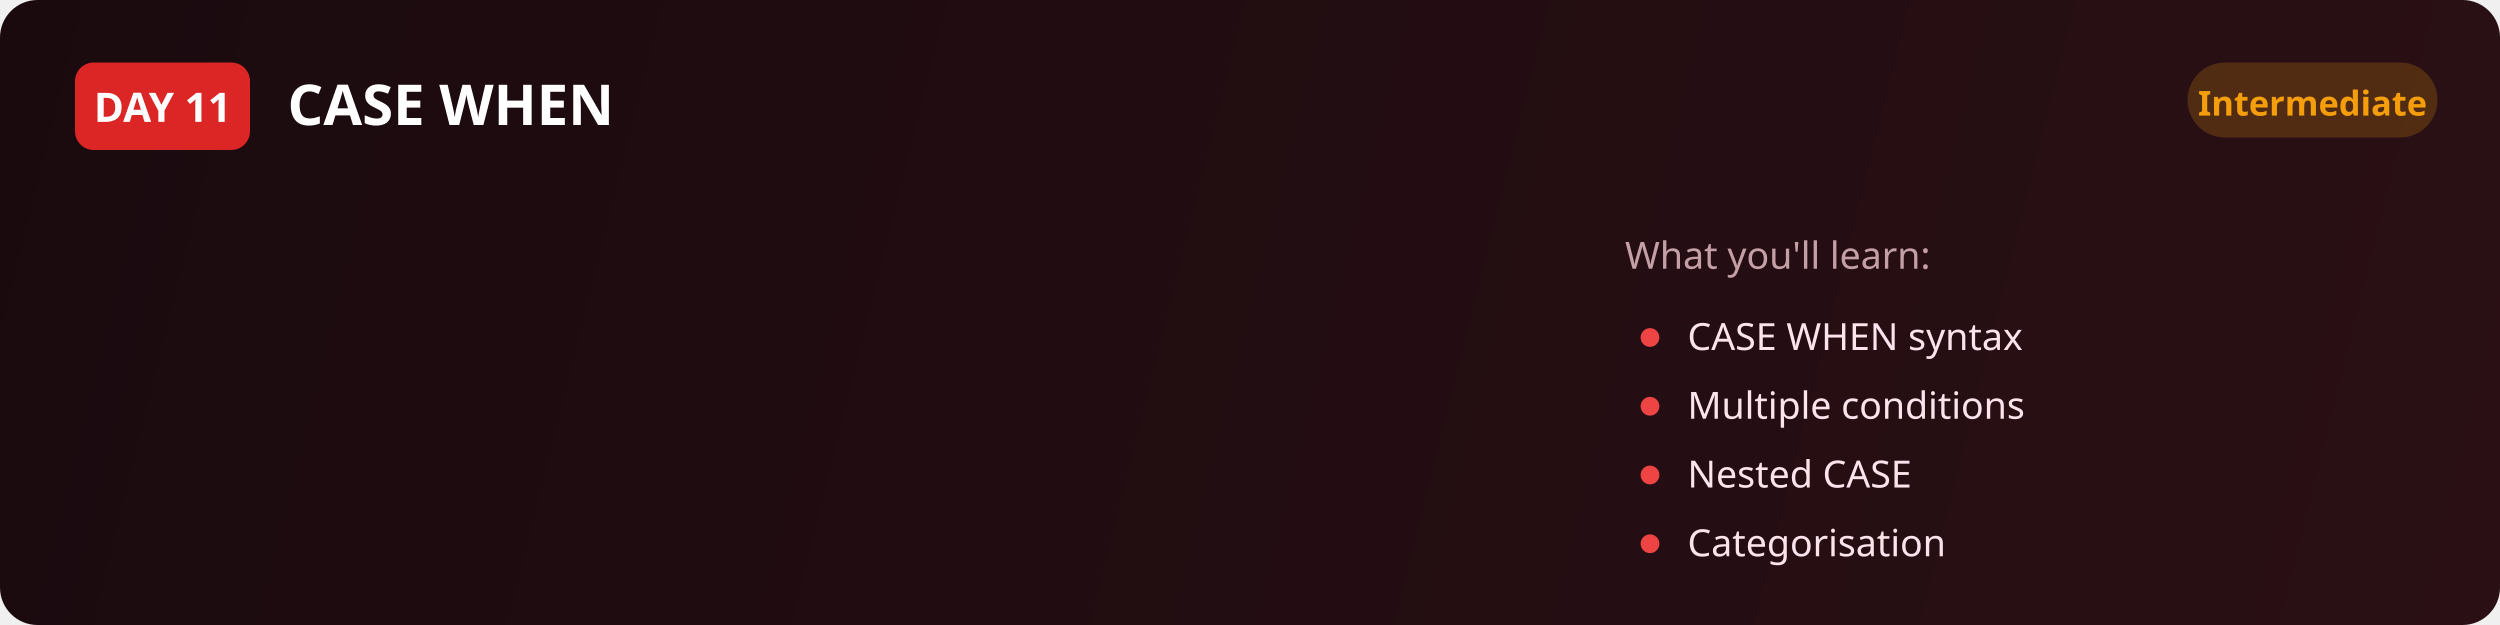
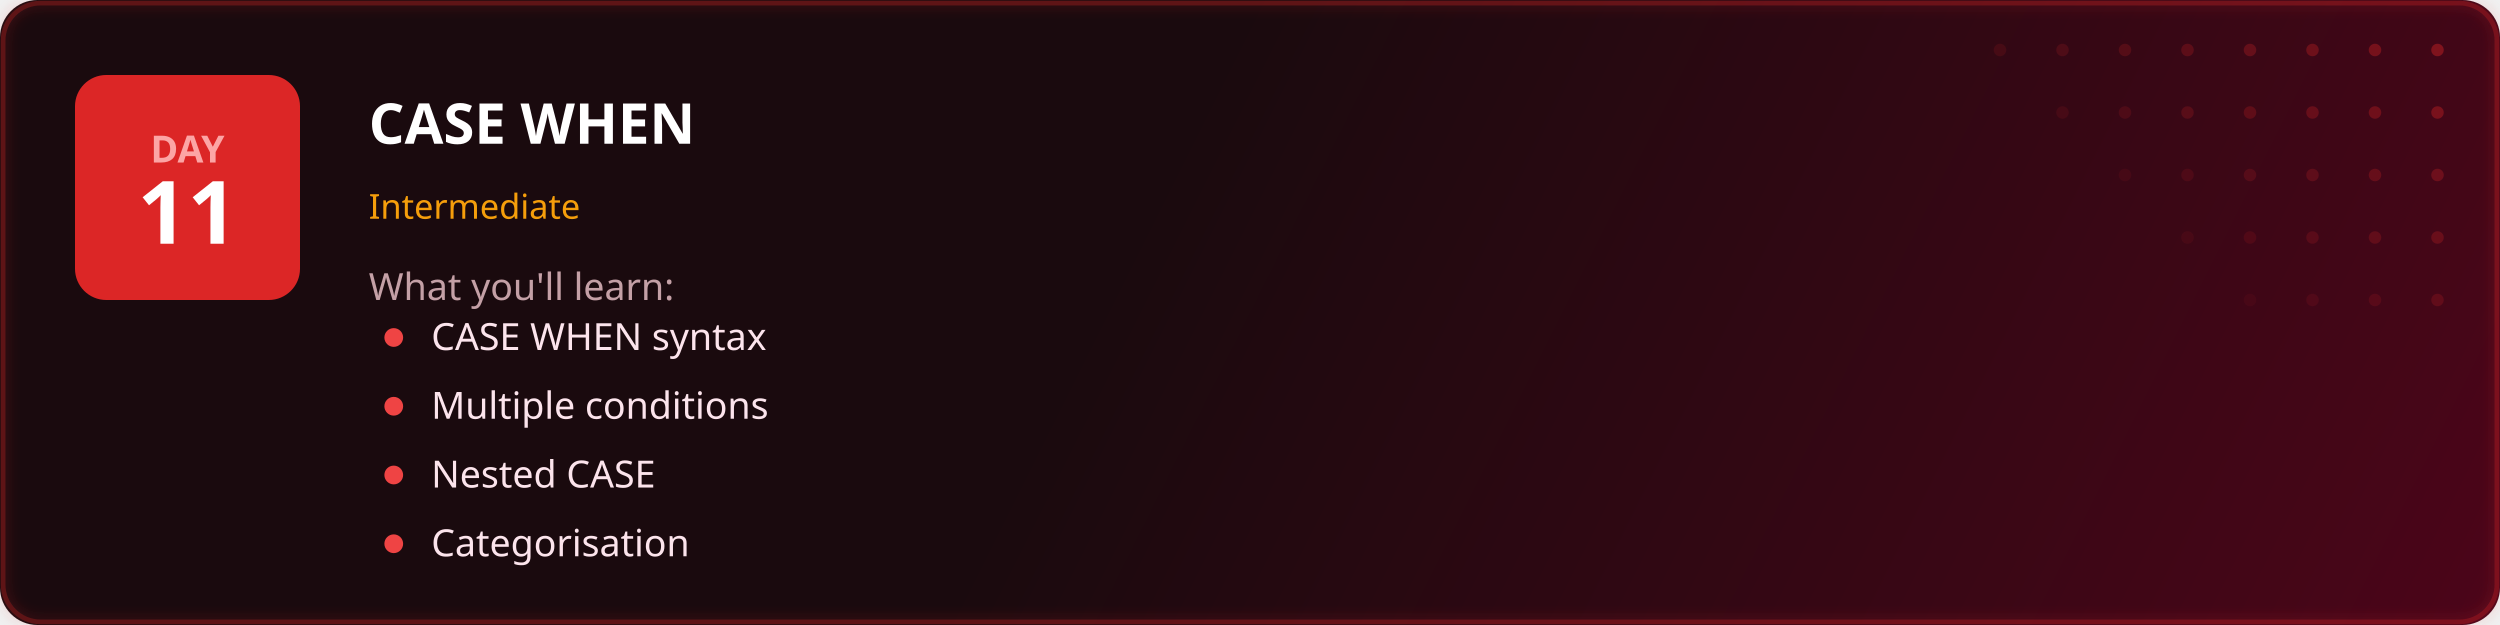
<svg xmlns="http://www.w3.org/2000/svg" viewBox="0 0 800 200" fill="none">
  <defs>
-     <linearGradient id="bg" x1="0" y1="0" x2="800" y2="200" gradientUnits="userSpaceOnUse">
+     <linearGradient id="fbg" x1="400" y1="0" x2="800" y2="200" gradientUnits="userSpaceOnUse">
      <stop offset="0%" stop-color="#1a0a0e" />
-       <stop offset="100%" stop-color="#2a1015" />
+       <stop offset="100%" stop-color="#4c0519" />
    </linearGradient>
+     <filter id="glow">
+       <feGaussianBlur stdDeviation="2" result="blur" />
+       <feMerge>
+         <feMergeNode in="blur" />
+         <feMergeNode in="SourceGraphic" />
+       </feMerge>
+     </filter>
  </defs>
-   <rect width="800" height="200" rx="12" fill="url(#bg)" />
-   <rect x="24" y="20" width="56" height="28" rx="6" fill="#dc2626" />
-   <text x="52" y="39" font-family="Segoe UI, system-ui, sans-serif" font-size="13" font-weight="700" fill="#ffffff" text-anchor="middle">DAY 11</text>
-   <text x="92" y="40" font-family="Segoe UI, system-ui, sans-serif" font-size="18" font-weight="700" fill="#ffffff">CASE WHEN</text>
-   <text x="520" y="86" font-family="Segoe UI, system-ui, sans-serif" font-size="12" fill="#c4a0a6">What you'll learn:</text>
-   <circle cx="528" cy="108" r="3" fill="#ef4444" />
-   <text x="540" y="112" font-family="Segoe UI, system-ui, sans-serif" font-size="12" fill="#fce4ec">CASE WHEN syntax</text>
-   <circle cx="528" cy="130" r="3" fill="#ef4444" />
-   <text x="540" y="134" font-family="Segoe UI, system-ui, sans-serif" font-size="12" fill="#fce4ec">Multiple conditions</text>
-   <circle cx="528" cy="152" r="3" fill="#ef4444" />
-   <text x="540" y="156" font-family="Segoe UI, system-ui, sans-serif" font-size="12" fill="#fce4ec">Nested CASE</text>
-   <circle cx="528" cy="174" r="3" fill="#ef4444" />
-   <text x="540" y="178" font-family="Segoe UI, system-ui, sans-serif" font-size="12" fill="#fce4ec">Categorisation</text>
-   <rect x="700" y="20" width="80" height="24" rx="12" fill="#f59e0b" opacity="0.2" />
-   <text x="740" y="37" font-family="Segoe UI, system-ui, sans-serif" font-size="11" font-weight="600" fill="#f59e0b" text-anchor="middle">Intermediate</text>
+   <rect width="800" height="200" rx="12" fill="url(#fbg)" />
+   <rect x="1" y="1" width="798" height="198" rx="12" fill="none" stroke="#dc2626" stroke-width="1.5" opacity="0.35" filter="url(#glow)" />
+   <circle cx="640" cy="16" r="2" fill="#dc2626" opacity="0.12" />
+   <circle cx="660" cy="16" r="2" fill="#dc2626" opacity="0.15" />
+   <circle cx="680" cy="16" r="2" fill="#dc2626" opacity="0.18" />
+   <circle cx="700" cy="16" r="2" fill="#dc2626" opacity="0.22" />
+   <circle cx="720" cy="16" r="2" fill="#dc2626" opacity="0.26" />
+   <circle cx="740" cy="16" r="2" fill="#dc2626" opacity="0.3" />
+   <circle cx="760" cy="16" r="2" fill="#dc2626" opacity="0.35" />
+   <circle cx="780" cy="16" r="2" fill="#dc2626" opacity="0.4" />
+   <circle cx="660" cy="36" r="2" fill="#dc2626" opacity="0.1" />
+   <circle cx="680" cy="36" r="2" fill="#dc2626" opacity="0.14" />
+   <circle cx="700" cy="36" r="2" fill="#dc2626" opacity="0.18" />
+   <circle cx="720" cy="36" r="2" fill="#dc2626" opacity="0.22" />
+   <circle cx="740" cy="36" r="2" fill="#dc2626" opacity="0.26" />
+   <circle cx="760" cy="36" r="2" fill="#dc2626" opacity="0.3" />
+   <circle cx="780" cy="36" r="2" fill="#dc2626" opacity="0.35" />
+   <circle cx="680" cy="56" r="2" fill="#dc2626" opacity="0.08" />
+   <circle cx="700" cy="56" r="2" fill="#dc2626" opacity="0.12" />
+   <circle cx="720" cy="56" r="2" fill="#dc2626" opacity="0.16" />
+   <circle cx="740" cy="56" r="2" fill="#dc2626" opacity="0.2" />
+   <circle cx="760" cy="56" r="2" fill="#dc2626" opacity="0.24" />
+   <circle cx="780" cy="56" r="2" fill="#dc2626" opacity="0.28" />
+   <circle cx="700" cy="76" r="2" fill="#dc2626" opacity="0.08" />
+   <circle cx="720" cy="76" r="2" fill="#dc2626" opacity="0.12" />
+   <circle cx="740" cy="76" r="2" fill="#dc2626" opacity="0.16" />
+   <circle cx="760" cy="76" r="2" fill="#dc2626" opacity="0.2" />
+   <circle cx="780" cy="76" r="2" fill="#dc2626" opacity="0.24" />
+   <circle cx="720" cy="96" r="2" fill="#dc2626" opacity="0.06" />
+   <circle cx="740" cy="96" r="2" fill="#dc2626" opacity="0.1" />
+   <circle cx="760" cy="96" r="2" fill="#dc2626" opacity="0.14" />
+   <circle cx="780" cy="96" r="2" fill="#dc2626" opacity="0.18" />
+   <rect x="24" y="24" width="72" height="72" rx="10" fill="#dc2626" />
+   <text x="60" y="52" font-family="Segoe UI, system-ui, sans-serif" font-size="12" font-weight="600" fill="#fca5a5" text-anchor="middle">DAY</text>
+   <text x="60" y="78" font-family="Segoe UI, system-ui, sans-serif" font-size="28" font-weight="800" fill="#ffffff" text-anchor="middle">11</text>
+   <text x="118" y="46" font-family="Segoe UI, system-ui, sans-serif" font-size="18" font-weight="700" fill="#ffffff">CASE WHEN</text>
+   <text x="118" y="70" font-family="Segoe UI, system-ui, sans-serif" font-size="11" fill="#f59e0b">Intermediate</text>
+   <text x="118" y="96" font-family="Segoe UI, system-ui, sans-serif" font-size="12" fill="#c4a0a6">What you'll learn:</text>
+   <circle cx="126" cy="108" r="3" fill="#ef4444" />
+   <text x="138" y="112" font-family="Segoe UI, system-ui, sans-serif" font-size="12" fill="#fce4ec">CASE WHEN syntax</text>
+   <circle cx="126" cy="130" r="3" fill="#ef4444" />
+   <text x="138" y="134" font-family="Segoe UI, system-ui, sans-serif" font-size="12" fill="#fce4ec">Multiple conditions</text>
+   <circle cx="126" cy="152" r="3" fill="#ef4444" />
+   <text x="138" y="156" font-family="Segoe UI, system-ui, sans-serif" font-size="12" fill="#fce4ec">Nested CASE</text>
+   <circle cx="126" cy="174" r="3" fill="#ef4444" />
+   <text x="138" y="178" font-family="Segoe UI, system-ui, sans-serif" font-size="12" fill="#fce4ec">Categorisation</text>
</svg>
